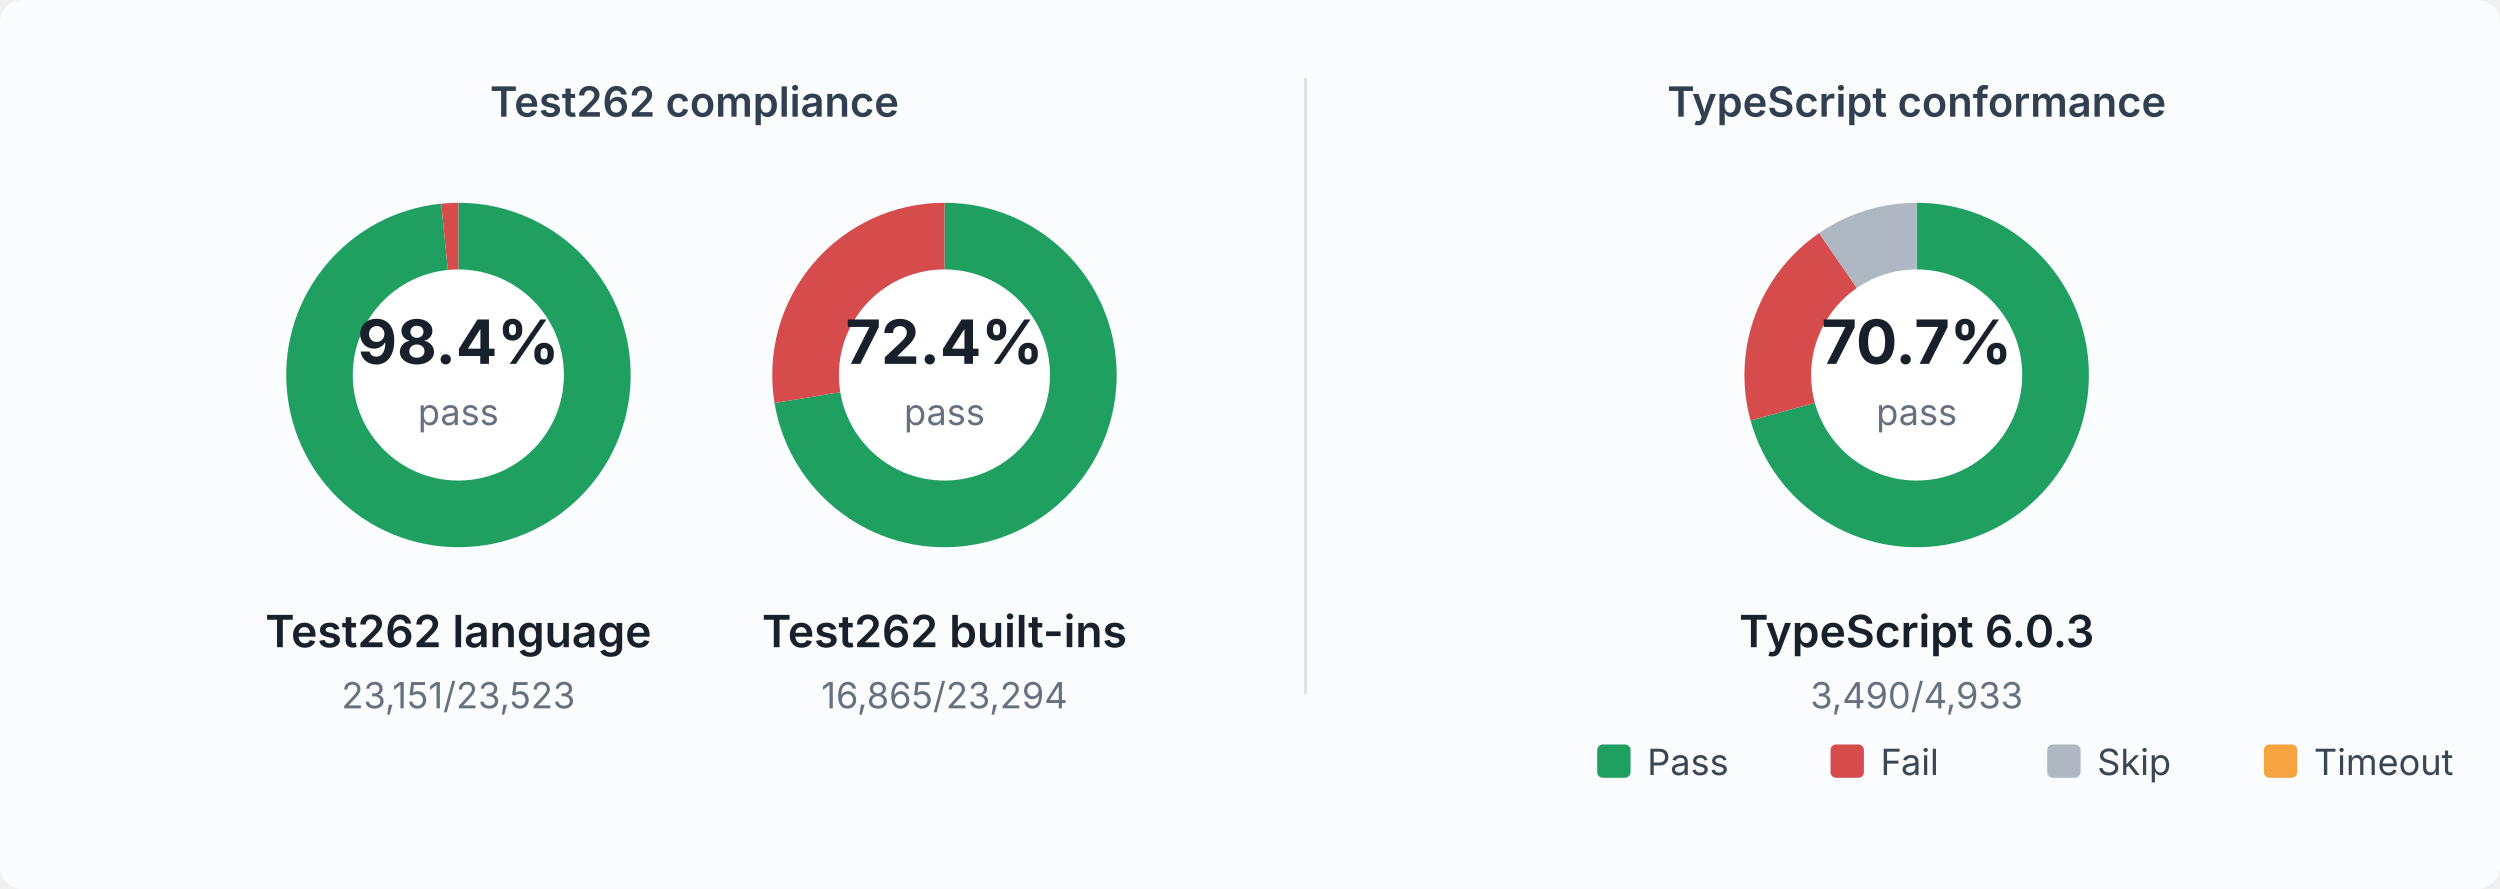
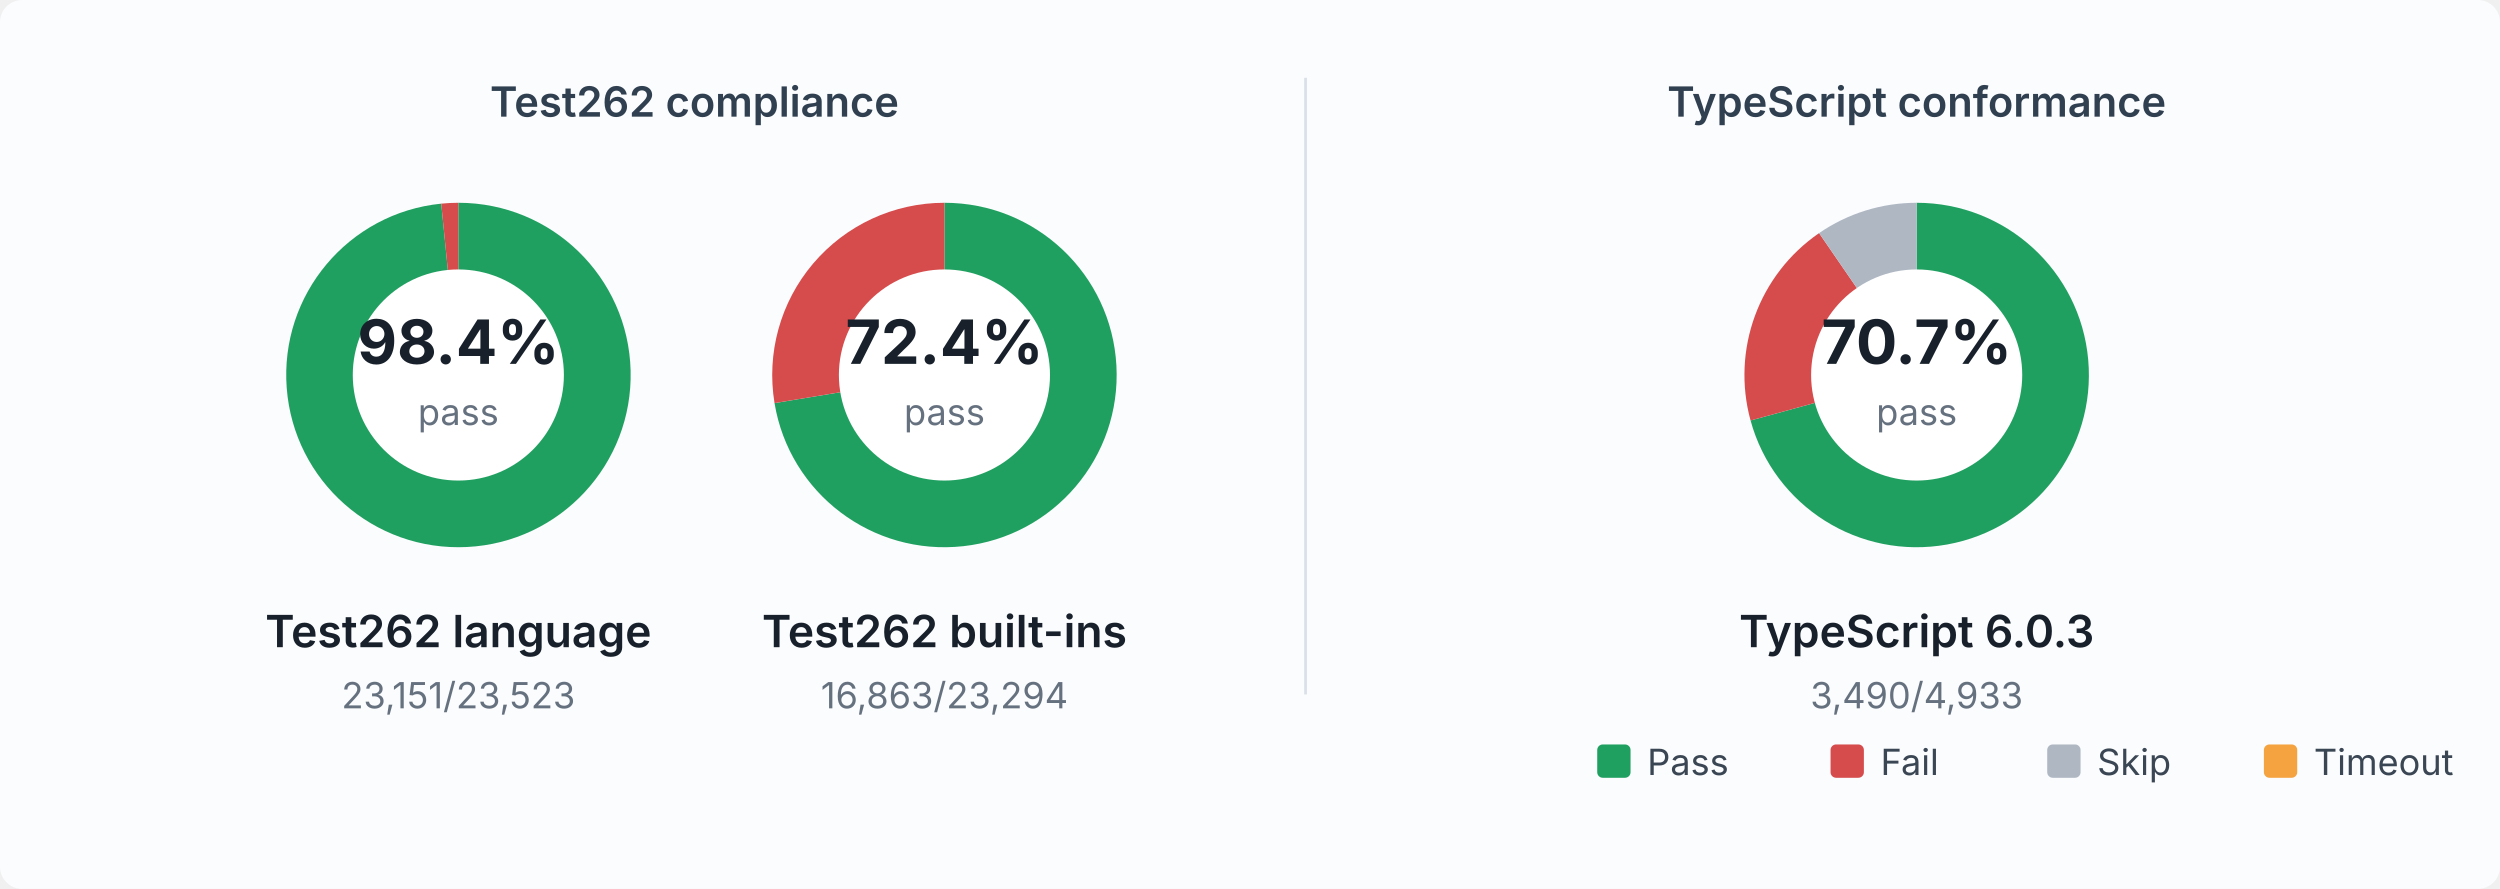
<svg xmlns="http://www.w3.org/2000/svg" width="900" height="320" viewBox="0 0 900 320" role="img" aria-labelledby="title desc">
  <style>
    .bg { fill: #fbfcfe; }
    .group { font: 600 15px system-ui, -apple-system, BlinkMacSystemFont, "Segoe UI", sans-serif; fill: #304050; }
    .title { font: 600 16px system-ui, -apple-system, BlinkMacSystemFont, "Segoe UI", sans-serif; fill: #18212b; }
    .percent { font: 700 22px system-ui, -apple-system, BlinkMacSystemFont, "Segoe UI", sans-serif; fill: #18212b; }
    .caption { font: 13px system-ui, -apple-system, BlinkMacSystemFont, "Segoe UI", sans-serif; fill: #66717f; }
    .legend { font: 13px system-ui, -apple-system, BlinkMacSystemFont, "Segoe UI", sans-serif; fill: #3a4653; }
  </style>
  <rect class="bg" x="0" y="0" width="900" height="320" rx="8" />
  <text x="250" y="42" text-anchor="middle" class="group">Test262 compliance</text>
  <text x="690" y="42" text-anchor="middle" class="group">TypeScript conformance</text>
  <line x1="470" y1="28" x2="470" y2="250" stroke="#d9e0e8" stroke-width="1" />
  <g aria-label="Test262 language">
    <path d="M 165.00 135.00 L 158.85 73.31 A 62.00 62.00 0 1 0 165.00 73.00 Z" fill="#20a060" />
    <path d="M 165.00 135.00 L 165.00 73.00 A 62.00 62.00 0 0 0 158.85 73.31 Z" fill="#d64b4b" />
    <circle cx="165" cy="135" r="38" fill="#ffffff" />
    <text x="165" y="131" text-anchor="middle" class="percent">98.4%</text>
    <text x="165" y="153" text-anchor="middle" class="caption">pass</text>
    <text x="165" y="233" text-anchor="middle" class="title">Test262 language</text>
    <text x="165" y="255" text-anchor="middle" class="caption">23,151/23,523</text>
  </g>
  <g aria-label="Test262 built-ins">
-     <path d="M 340.00 135.00 L 278.83 145.08 A 62.00 62.00 0 1 0 340.00 73.00 Z" fill="#20a060" />
-     <path d="M 340.00 135.00 L 340.00 73.00 A 62.00 62.00 0 0 0 278.83 145.08 Z" fill="#d64b4b" />
+     <path d="M 340.00 135.00 L 278.83 145.11 A 62.00 62.00 0 1 0 340.00 73.00 Z" fill="#20a060" />
+     <path d="M 340.00 135.00 L 340.00 73.00 A 62.00 62.00 0 0 0 278.83 145.11 Z" fill="#d64b4b" />
    <circle cx="340" cy="135" r="38" fill="#ffffff" />
    <text x="340" y="131" text-anchor="middle" class="percent">72.4%</text>
    <text x="340" y="153" text-anchor="middle" class="caption">pass</text>
    <text x="340" y="233" text-anchor="middle" class="title">Test262 built-ins</text>
-     <text x="340" y="255" text-anchor="middle" class="caption">16,865/23,294</text>
+     <text x="340" y="255" text-anchor="middle" class="caption">16,863/23,294</text>
  </g>
  <g aria-label="TypeScript 6.0.3">
    <path d="M 690.00 135.00 L 630.20 151.37 A 62.00 62.00 0 1 0 690.00 73.00 Z" fill="#20a060" />
    <path d="M 690.00 135.00 L 654.87 83.92 A 62.00 62.00 0 0 0 630.20 151.37 Z" fill="#d64b4b" />
    <path d="M 690.00 135.00 L 690.00 73.00 A 62.00 62.00 0 0 0 654.87 83.92 Z" fill="#aeb7c2" />
    <circle cx="690" cy="135" r="38" fill="#ffffff" />
    <text x="690" y="131" text-anchor="middle" class="percent">70.7%</text>
    <text x="690" y="153" text-anchor="middle" class="caption">pass</text>
    <text x="690" y="233" text-anchor="middle" class="title">TypeScript 6.0.3</text>
    <text x="690" y="255" text-anchor="middle" class="caption">3,490/4,933</text>
  </g>
  <g transform="translate(575 278)">
    <rect x="0" y="-10" width="12" height="12" fill="#20a060" rx="2" />
    <text x="18" y="1" class="legend">Pass</text>
    <rect x="84" y="-10" width="12" height="12" fill="#d64b4b" rx="2" />
    <text x="102" y="1" class="legend">Fail</text>
    <rect x="162" y="-10" width="12" height="12" fill="#aeb7c2" rx="2" />
    <text x="180" y="1" class="legend">Skip</text>
    <rect x="240" y="-10" width="12" height="12" fill="#f4a340" rx="2" />
    <text x="258" y="1" class="legend">Timeout</text>
  </g>
</svg>
